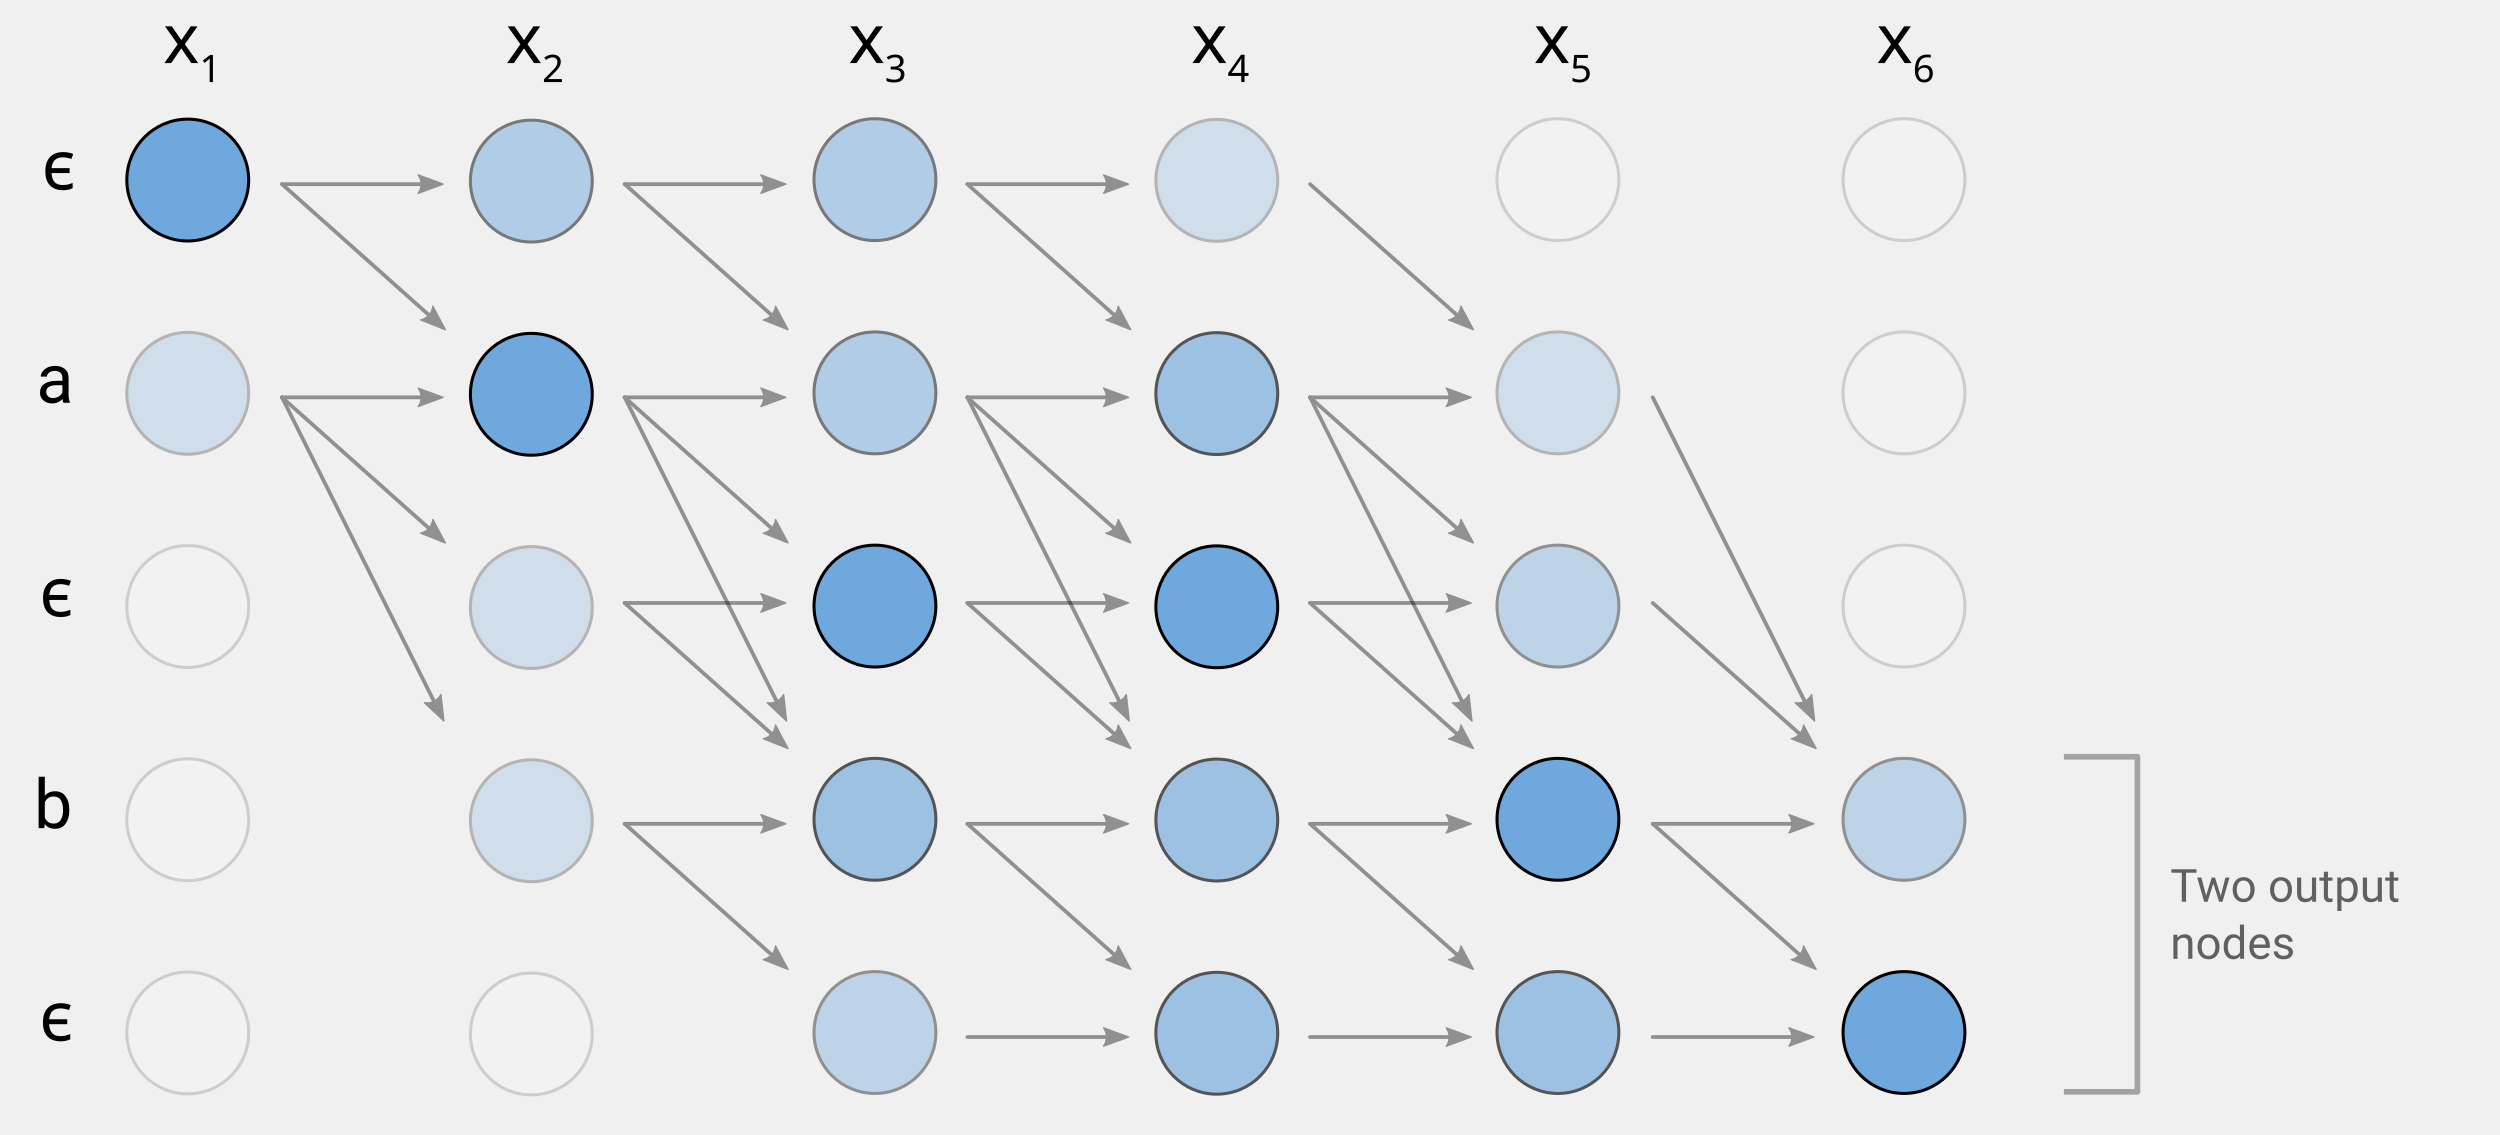
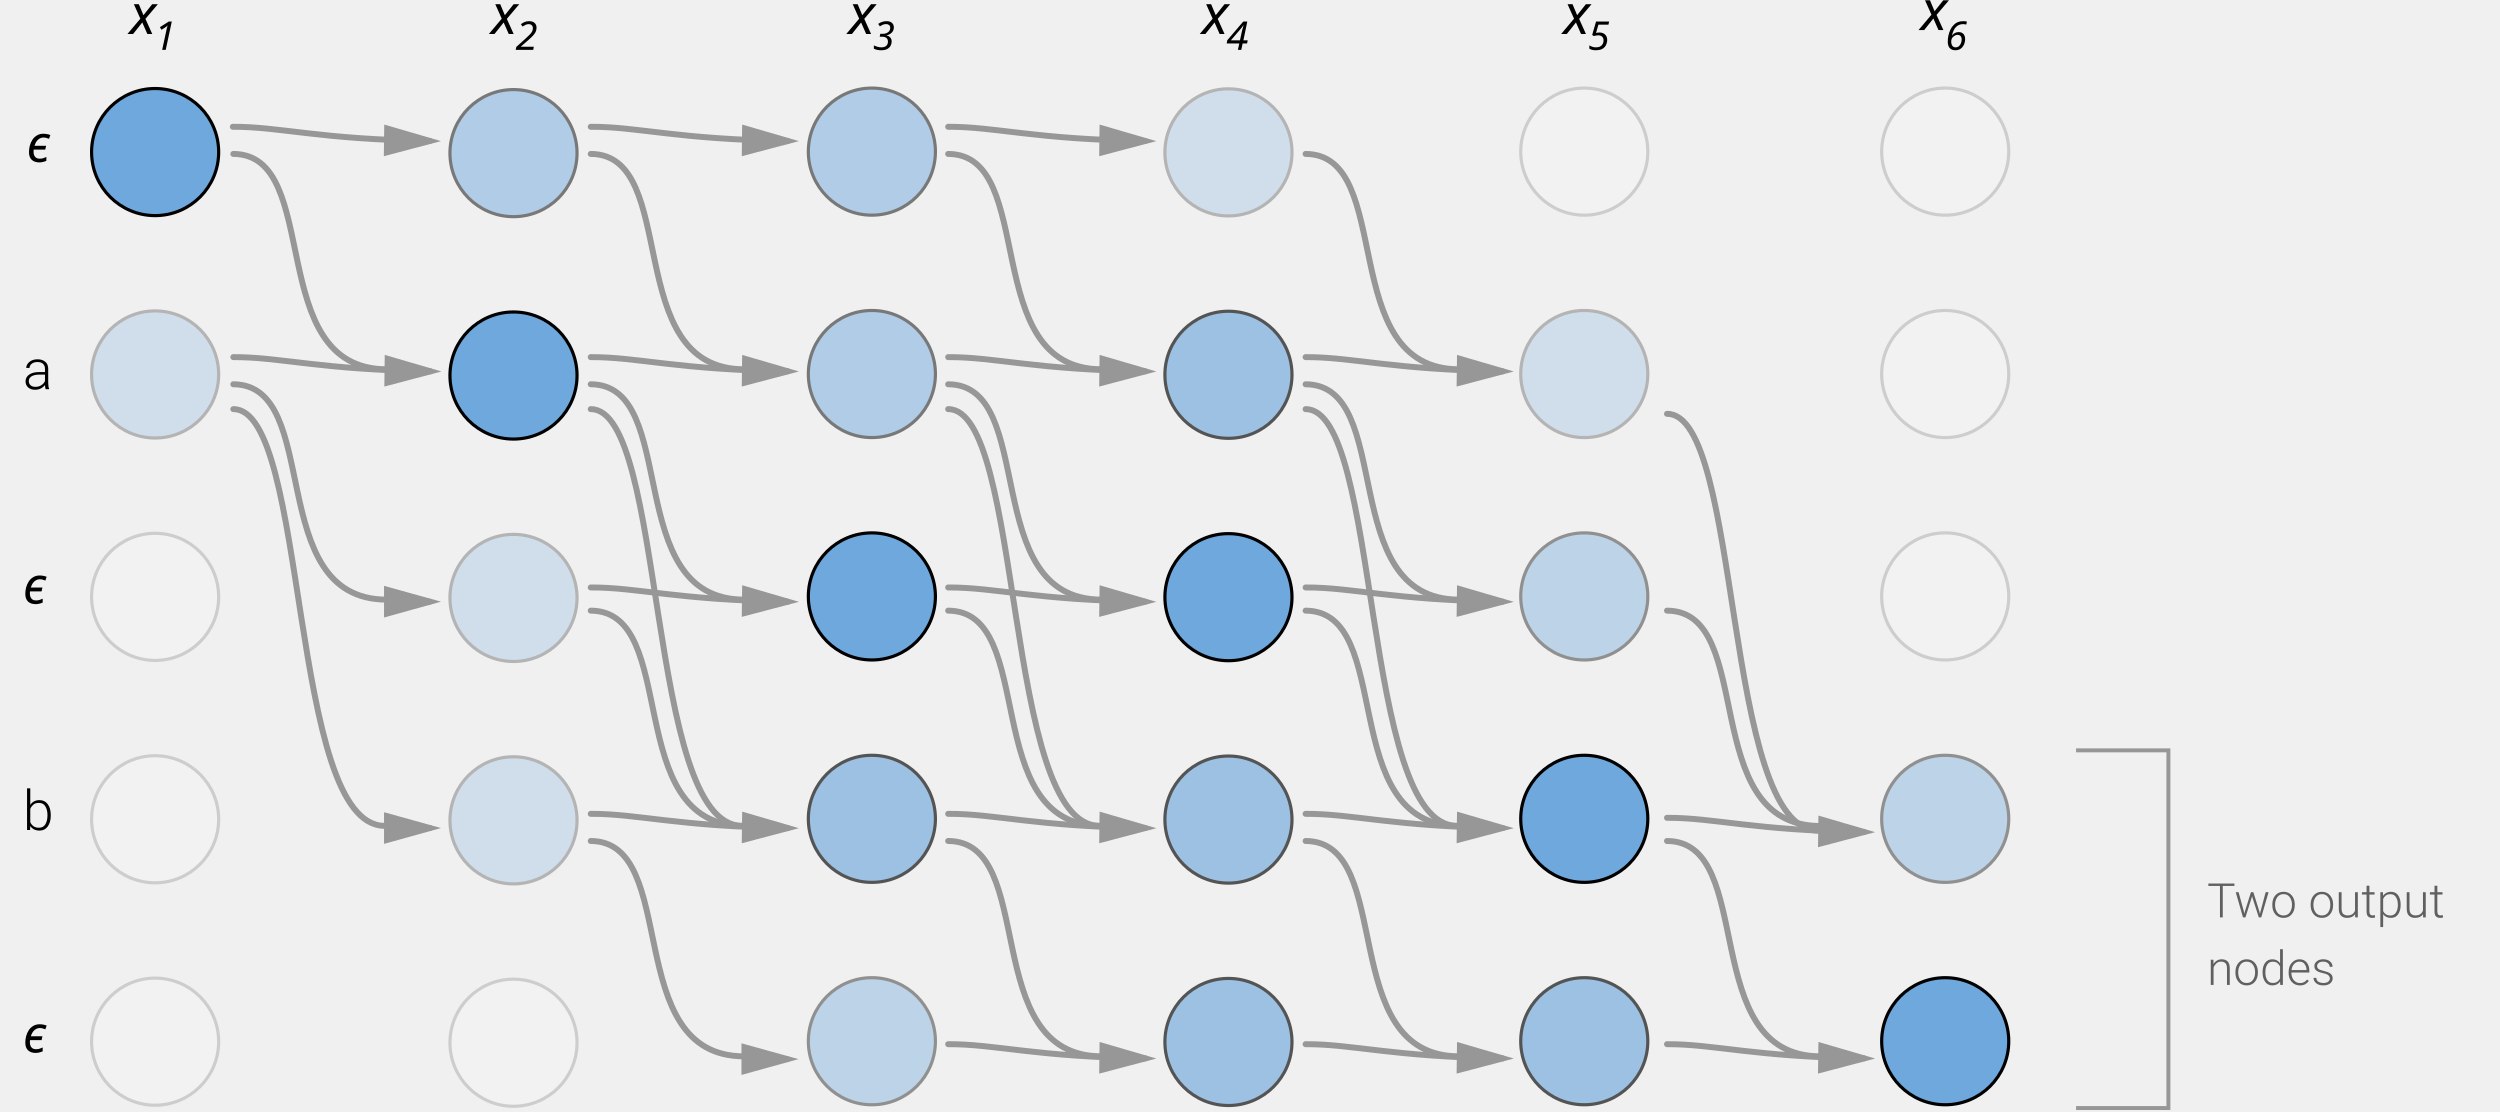
- <svg xmlns="http://www.w3.org/2000/svg" height="297.957" width="656.59" id="svg" version="1.1">
-   <defs id="defs4">
-     <marker orient="auto" refY="0" refX="0" id="marker6988" style="overflow:visible">
-       <path id="path6986" style="fill:#000000;fill-opacity:1;fill-rule:evenodd;stroke:#000000;stroke-width:0.625;stroke-linejoin:round;stroke-opacity:1" d="M 8.719,4.034 -2.207,0.016 8.719,-4.002 c -1.745,2.372 -1.735,5.617 -6e-7,8.035 z" transform="scale(-0.6)" />
-     </marker>
-     <marker orient="auto" refY="0" refX="0" id="marker6720" style="overflow:visible">
-       <path id="path6718" style="fill:#000000;fill-opacity:1;fill-rule:evenodd;stroke:#000000;stroke-width:0.625;stroke-linejoin:round;stroke-opacity:1" d="M 8.719,4.034 -2.207,0.016 8.719,-4.002 c -1.745,2.372 -1.735,5.617 -6e-7,8.035 z" transform="scale(-0.6)" />
-     </marker>
-     <marker style="overflow:visible" id="marker6458" refX="0" refY="0" orient="auto">
-       <path transform="scale(-0.6)" d="M 8.719,4.034 -2.207,0.016 8.719,-4.002 c -1.745,2.372 -1.735,5.617 -6e-7,8.035 z" style="fill:#000000;fill-opacity:1;fill-rule:evenodd;stroke:#000000;stroke-width:0.625;stroke-linejoin:round;stroke-opacity:1" id="path6456" />
-     </marker>
-     <marker orient="auto" refY="0" refX="0" id="marker6202" style="overflow:visible">
-       <path id="path6200" style="fill:#000000;fill-opacity:1;fill-rule:evenodd;stroke:#000000;stroke-width:0.625;stroke-linejoin:round;stroke-opacity:1" d="M 8.719,4.034 -2.207,0.016 8.719,-4.002 c -1.745,2.372 -1.735,5.617 -6e-7,8.035 z" transform="scale(-0.6)" />
-     </marker>
-     <marker orient="auto" refY="0" refX="0" id="marker5952" style="overflow:visible">
-       <path id="path5950" style="fill:#000000;fill-opacity:1;fill-rule:evenodd;stroke:#000000;stroke-width:0.625;stroke-linejoin:round;stroke-opacity:1" d="M 8.719,4.034 -2.207,0.016 8.719,-4.002 c -1.745,2.372 -1.735,5.617 -6e-7,8.035 z" transform="scale(-0.6)" />
-     </marker>
-     <marker orient="auto" refY="0" refX="0" id="marker5672" style="overflow:visible">
-       <path id="path5670" style="fill:#000000;fill-opacity:1;fill-rule:evenodd;stroke:#000000;stroke-width:0.625;stroke-linejoin:round;stroke-opacity:1" d="M 8.719,4.034 -2.207,0.016 8.719,-4.002 c -1.745,2.372 -1.735,5.617 -6e-7,8.035 z" transform="scale(-0.6)" />
-     </marker>
-     <marker style="overflow:visible" id="marker5434" refX="0" refY="0" orient="auto">
-       <path transform="scale(-0.6)" d="M 8.719,4.034 -2.207,0.016 8.719,-4.002 c -1.745,2.372 -1.735,5.617 -6e-7,8.035 z" style="fill:#000000;fill-opacity:1;fill-rule:evenodd;stroke:#000000;stroke-width:0.625;stroke-linejoin:round;stroke-opacity:1" id="path5432" />
-     </marker>
-     <marker orient="auto" refY="0" refX="0" id="marker5202" style="overflow:visible">
-       <path id="path5200" style="fill:#000000;fill-opacity:1;fill-rule:evenodd;stroke:#000000;stroke-width:0.625;stroke-linejoin:round;stroke-opacity:1" d="M 8.719,4.034 -2.207,0.016 8.719,-4.002 c -1.745,2.372 -1.735,5.617 -6e-7,8.035 z" transform="scale(-0.6)" />
-     </marker>
-     <marker style="overflow:visible" id="marker4976" refX="0" refY="0" orient="auto">
-       <path transform="scale(-0.6)" d="M 8.719,4.034 -2.207,0.016 8.719,-4.002 c -1.745,2.372 -1.735,5.617 -6e-7,8.035 z" style="fill:#000000;fill-opacity:1;fill-rule:evenodd;stroke:#000000;stroke-width:0.625;stroke-linejoin:round;stroke-opacity:1" id="path4974" />
-     </marker>
-     <marker orient="auto" refY="0" refX="0" id="marker4750" style="overflow:visible">
-       <path id="path4748" style="fill:#000000;fill-opacity:1;fill-rule:evenodd;stroke:#000000;stroke-width:0.625;stroke-linejoin:round;stroke-opacity:1" d="M 8.719,4.034 -2.207,0.016 8.719,-4.002 c -1.745,2.372 -1.735,5.617 -6e-7,8.035 z" transform="scale(-0.6)" />
-     </marker>
-     <marker style="overflow:visible" id="marker4536" refX="0" refY="0" orient="auto">
-       <path transform="scale(-0.6)" d="M 8.719,4.034 -2.207,0.016 8.719,-4.002 c -1.745,2.372 -1.735,5.617 -6e-7,8.035 z" style="fill:#000000;fill-opacity:1;fill-rule:evenodd;stroke:#000000;stroke-width:0.625;stroke-linejoin:round;stroke-opacity:1" id="path4534" />
-     </marker>
-     <marker orient="auto" refY="0" refX="0" id="marker4328" style="overflow:visible">
-       <path id="path4326" style="fill:#000000;fill-opacity:1;fill-rule:evenodd;stroke:#000000;stroke-width:0.625;stroke-linejoin:round;stroke-opacity:1" d="M 8.719,4.034 -2.207,0.016 8.719,-4.002 c -1.745,2.372 -1.735,5.617 -6e-7,8.035 z" transform="scale(-0.6)" />
-     </marker>
-     <marker style="overflow:visible" id="marker4126" refX="0" refY="0" orient="auto">
-       <path transform="scale(-0.6)" d="M 8.719,4.034 -2.207,0.016 8.719,-4.002 c -1.745,2.372 -1.735,5.617 -6e-7,8.035 z" style="fill:#000000;fill-opacity:1;fill-rule:evenodd;stroke:#000000;stroke-width:0.625;stroke-linejoin:round;stroke-opacity:1" id="path4124" />
-     </marker>
-     <marker orient="auto" refY="0" refX="0" id="marker3930" style="overflow:visible">
-       <path id="path3928" style="fill:#000000;fill-opacity:1;fill-rule:evenodd;stroke:#000000;stroke-width:0.625;stroke-linejoin:round;stroke-opacity:1" d="M 8.719,4.034 -2.207,0.016 8.719,-4.002 c -1.745,2.372 -1.735,5.617 -6e-7,8.035 z" transform="scale(-0.6)" />
-     </marker>
-     <marker style="overflow:visible" id="marker3740" refX="0" refY="0" orient="auto">
-       <path transform="scale(-0.6)" d="M 8.719,4.034 -2.207,0.016 8.719,-4.002 c -1.745,2.372 -1.735,5.617 -6e-7,8.035 z" style="fill:#000000;fill-opacity:1;fill-rule:evenodd;stroke:#000000;stroke-width:0.625;stroke-linejoin:round;stroke-opacity:1" id="path3738" />
-     </marker>
-     <marker orient="auto" refY="0" refX="0" id="marker3556" style="overflow:visible">
-       <path id="path3554" style="fill:#000000;fill-opacity:1;fill-rule:evenodd;stroke:#000000;stroke-width:0.625;stroke-linejoin:round;stroke-opacity:1" d="M 8.719,4.034 -2.207,0.016 8.719,-4.002 c -1.745,2.372 -1.735,5.617 -6e-7,8.035 z" transform="scale(-0.6)" />
-     </marker>
-     <marker style="overflow:visible" id="marker3378" refX="0" refY="0" orient="auto">
-       <path transform="scale(-0.6)" d="M 8.719,4.034 -2.207,0.016 8.719,-4.002 c -1.745,2.372 -1.735,5.617 -6e-7,8.035 z" style="fill:#000000;fill-opacity:1;fill-rule:evenodd;stroke:#000000;stroke-width:0.625;stroke-linejoin:round;stroke-opacity:1" id="path3376" />
-     </marker>
-     <marker orient="auto" refY="0" refX="0" id="marker3206" style="overflow:visible">
-       <path id="path3204" style="fill:#000000;fill-opacity:1;fill-rule:evenodd;stroke:#000000;stroke-width:0.625;stroke-linejoin:round;stroke-opacity:1" d="M 8.719,4.034 -2.207,0.016 8.719,-4.002 c -1.745,2.372 -1.735,5.617 -6e-7,8.035 z" transform="scale(-0.6)" />
-     </marker>
-     <marker style="overflow:visible" id="marker3040" refX="0" refY="0" orient="auto">
-       <path transform="scale(-0.6)" d="M 8.719,4.034 -2.207,0.016 8.719,-4.002 c -1.745,2.372 -1.735,5.617 -6e-7,8.035 z" style="fill:#000000;fill-opacity:1;fill-rule:evenodd;stroke:#000000;stroke-width:0.625;stroke-linejoin:round;stroke-opacity:1" id="path3038" />
-     </marker>
-     <marker orient="auto" refY="0" refX="0" id="marker2880" style="overflow:visible">
-       <path id="path2878" style="fill:#000000;fill-opacity:1;fill-rule:evenodd;stroke:#000000;stroke-width:0.625;stroke-linejoin:round;stroke-opacity:1" d="M 8.719,4.034 -2.207,0.016 8.719,-4.002 c -1.745,2.372 -1.735,5.617 -6e-7,8.035 z" transform="scale(-0.6)" />
-     </marker>
-     <marker style="overflow:visible" id="marker2726" refX="0" refY="0" orient="auto">
-       <path transform="scale(-0.6)" d="M 8.719,4.034 -2.207,0.016 8.719,-4.002 c -1.745,2.372 -1.735,5.617 -6e-7,8.035 z" style="fill:#000000;fill-opacity:1;fill-rule:evenodd;stroke:#000000;stroke-width:0.625;stroke-linejoin:round;stroke-opacity:1" id="path2724" />
-     </marker>
-     <marker orient="auto" refY="0" refX="0" id="marker2578" style="overflow:visible">
-       <path id="path2576" style="fill:#000000;fill-opacity:1;fill-rule:evenodd;stroke:#000000;stroke-width:0.625;stroke-linejoin:round;stroke-opacity:1" d="M 8.719,4.034 -2.207,0.016 8.719,-4.002 c -1.745,2.372 -1.735,5.617 -6e-7,8.035 z" transform="scale(-0.6)" />
-     </marker>
-     <marker style="overflow:visible" id="marker2436" refX="0" refY="0" orient="auto">
-       <path transform="scale(-0.6)" d="M 8.719,4.034 -2.207,0.016 8.719,-4.002 c -1.745,2.372 -1.735,5.617 -6e-7,8.035 z" style="fill:#000000;fill-opacity:1;fill-rule:evenodd;stroke:#000000;stroke-width:0.625;stroke-linejoin:round;stroke-opacity:1" id="path2434" />
-     </marker>
-     <marker style="overflow:visible" id="marker2294" refX="0" refY="0" orient="auto">
-       <path transform="scale(-0.6)" d="M 8.719,4.034 -2.207,0.016 8.719,-4.002 c -1.745,2.372 -1.735,5.617 -6e-7,8.035 z" style="fill:#000000;fill-opacity:1;fill-rule:evenodd;stroke:#000000;stroke-width:0.625;stroke-linejoin:round;stroke-opacity:1" id="path2292" />
-     </marker>
-     <marker orient="auto" refY="0" refX="0" id="marker2050" style="overflow:visible">
-       <path id="path2048" style="fill:#000000;fill-opacity:1;fill-rule:evenodd;stroke:#000000;stroke-width:0.625;stroke-linejoin:round;stroke-opacity:1" d="M 8.719,4.034 -2.207,0.016 8.719,-4.002 c -1.745,2.372 -1.735,5.617 -6e-7,8.035 z" transform="scale(-0.6)" />
-     </marker>
-     <marker orient="auto" refY="0" refX="0" id="marker1920" style="overflow:visible">
-       <path id="path1918" style="fill:#000000;fill-opacity:1;fill-rule:evenodd;stroke:#000000;stroke-width:0.625;stroke-linejoin:round;stroke-opacity:1" d="M 8.719,4.034 -2.207,0.016 8.719,-4.002 c -1.745,2.372 -1.735,5.617 -6e-7,8.035 z" transform="scale(-0.6)" />
-     </marker>
-     <marker style="overflow:visible" id="marker1484" refX="0" refY="0" orient="auto">
-       <path transform="scale(-0.6)" d="M 8.719,4.034 -2.207,0.016 8.719,-4.002 c -1.745,2.372 -1.735,5.617 -6e-7,8.035 z" style="fill:#000000;fill-opacity:1;fill-rule:evenodd;stroke:#000000;stroke-width:0.625;stroke-linejoin:round;stroke-opacity:1" id="path1482" />
-     </marker>
-     <marker style="overflow:visible" id="marker1276" refX="0" refY="0" orient="auto">
-       <path transform="scale(-0.6)" d="M 8.719,4.034 -2.207,0.016 8.719,-4.002 c -1.745,2.372 -1.735,5.617 -6e-7,8.035 z" style="fill:#000000;fill-opacity:1;fill-rule:evenodd;stroke:#000000;stroke-width:0.625;stroke-linejoin:round;stroke-opacity:1" id="path1274" />
-     </marker>
-     <marker orient="auto" refY="0" refX="0" id="marker1152" style="overflow:visible">
-       <path id="path1150" style="fill:#000000;fill-opacity:1;fill-rule:evenodd;stroke:#000000;stroke-width:0.625;stroke-linejoin:round;stroke-opacity:1" d="M 8.719,4.034 -2.207,0.016 8.719,-4.002 c -1.745,2.372 -1.735,5.617 -6e-7,8.035 z" transform="scale(-0.6)" />
-     </marker>
-     <marker orient="auto" refY="0" refX="0" id="marker1046" style="overflow:visible">
-       <path id="path1044" style="fill:#000000;fill-opacity:1;fill-rule:evenodd;stroke:#000000;stroke-width:0.625;stroke-linejoin:round;stroke-opacity:1" d="M 8.719,4.034 -2.207,0.016 8.719,-4.002 c -1.745,2.372 -1.735,5.617 -6e-7,8.035 z" transform="scale(-0.6)" />
-     </marker>
-     <marker style="overflow:visible" id="marker2110" refX="0" refY="0" orient="auto">
-       <path transform="scale(-0.6)" d="M 8.719,4.034 -2.207,0.016 8.719,-4.002 c -1.745,2.372 -1.735,5.617 -6e-7,8.035 z" style="fill:#000000;fill-opacity:1;fill-rule:evenodd;stroke:#000000;stroke-width:0.625;stroke-linejoin:round;stroke-opacity:1" id="path2108" />
-     </marker>
-     <marker style="overflow:visible" id="marker2016" refX="0" refY="0" orient="auto">
-       <path transform="scale(-0.6)" d="M 8.719,4.034 -2.207,0.016 8.719,-4.002 c -1.745,2.372 -1.735,5.617 -6e-7,8.035 z" style="fill:#000000;fill-opacity:1;fill-rule:evenodd;stroke:#000000;stroke-width:0.625;stroke-linejoin:round;stroke-opacity:1" id="path2014" />
-     </marker>
-     <marker style="overflow:visible" id="marker1928" refX="0" refY="0" orient="auto">
-       <path transform="scale(-0.6)" d="M 8.719,4.034 -2.207,0.016 8.719,-4.002 c -1.745,2.372 -1.735,5.617 -6e-7,8.035 z" style="fill:#000000;fill-opacity:1;fill-rule:evenodd;stroke:#000000;stroke-width:0.625;stroke-linejoin:round;stroke-opacity:1" id="path1926" />
-     </marker>
-     <marker orient="auto" refY="0" refX="0" id="marker1846" style="overflow:visible">
-       <path id="path1844" style="fill:#000000;fill-opacity:1;fill-rule:evenodd;stroke:#000000;stroke-width:0.625;stroke-linejoin:round;stroke-opacity:1" d="M 8.719,4.034 -2.207,0.016 8.719,-4.002 c -1.745,2.372 -1.735,5.617 -6e-7,8.035 z" transform="scale(-0.6)" />
-     </marker>
-     <marker orient="auto" refY="0" refX="0" id="marker1746" style="overflow:visible">
-       <path id="path1744" style="fill:#000000;fill-opacity:1;fill-rule:evenodd;stroke:#000000;stroke-width:0.625;stroke-linejoin:round;stroke-opacity:1" d="M 8.719,4.034 -2.207,0.016 8.719,-4.002 c -1.745,2.372 -1.735,5.617 -6e-7,8.035 z" transform="scale(-0.6)" />
-     </marker>
-     <marker style="overflow:visible" id="marker1676" refX="0" refY="0" orient="auto">
-       <path transform="scale(-0.6)" d="M 8.719,4.034 -2.207,0.016 8.719,-4.002 c -1.745,2.372 -1.735,5.617 -6e-7,8.035 z" style="fill:#000000;fill-opacity:1;fill-rule:evenodd;stroke:#000000;stroke-width:0.625;stroke-linejoin:round;stroke-opacity:1" id="path1674" />
-     </marker>
-     <marker orient="auto" refY="0" refX="0" id="marker1562" style="overflow:visible">
-       <path id="path1560" style="fill:#000000;fill-opacity:1;fill-rule:evenodd;stroke:#000000;stroke-width:0.625;stroke-linejoin:round;stroke-opacity:1" d="M 8.719,4.034 -2.207,0.016 8.719,-4.002 c -1.745,2.372 -1.735,5.617 -6e-7,8.035 z" transform="scale(-0.6)" />
-     </marker>
-     <marker style="overflow:visible" id="marker1504" refX="0" refY="0" orient="auto">
-       <path transform="scale(-0.6)" d="M 8.719,4.034 -2.207,0.016 8.719,-4.002 c -1.745,2.372 -1.735,5.617 -6e-7,8.035 z" style="fill:#000000;fill-opacity:1;fill-rule:evenodd;stroke:#000000;stroke-width:0.625;stroke-linejoin:round;stroke-opacity:1" id="path1502" />
-     </marker>
-     <marker orient="auto" refY="0" refX="0" id="marker1422" style="overflow:visible">
-       <path id="path1420" style="fill:#000000;fill-opacity:1;fill-rule:evenodd;stroke:#000000;stroke-width:0.625;stroke-linejoin:round;stroke-opacity:1" d="M 8.719,4.034 -2.207,0.016 8.719,-4.002 c -1.745,2.372 -1.735,5.617 -6e-7,8.035 z" transform="scale(-0.6)" />
-     </marker>
-     <marker orient="auto" refY="0" refX="0" id="marker1376" style="overflow:visible">
-       <path id="path1374" style="fill:#000000;fill-opacity:1;fill-rule:evenodd;stroke:#000000;stroke-width:0.625;stroke-linejoin:round;stroke-opacity:1" d="M 8.719,4.034 -2.207,0.016 8.719,-4.002 c -1.745,2.372 -1.735,5.617 -6e-7,8.035 z" transform="scale(-0.6)" />
-     </marker>
-     <marker style="overflow:visible" id="marker1336" refX="0" refY="0" orient="auto">
-       <path transform="scale(-0.6)" d="M 8.719,4.034 -2.207,0.016 8.719,-4.002 c -1.745,2.372 -1.735,5.617 -6e-7,8.035 z" style="fill:#000000;fill-opacity:1;fill-rule:evenodd;stroke:#000000;stroke-width:0.625;stroke-linejoin:round;stroke-opacity:1" id="path1334" />
-     </marker>
-     <marker style="overflow:visible" id="marker1235" refX="0" refY="0" orient="auto">
-       <path transform="scale(-0.6)" d="M 8.719,4.034 -2.207,0.016 8.719,-4.002 c -1.745,2.372 -1.735,5.617 -6e-7,8.035 z" style="fill:#000000;fill-opacity:1;fill-rule:evenodd;stroke:#000000;stroke-width:0.625;stroke-linejoin:round;stroke-opacity:1" id="path1233" />
-     </marker>
-     <marker style="overflow:visible" id="marker1187" refX="0" refY="0" orient="auto">
-       <path transform="scale(-0.6)" d="M 8.719,4.034 -2.207,0.016 8.719,-4.002 c -1.745,2.372 -1.735,5.617 -6e-7,8.035 z" style="fill:#000000;fill-opacity:1;fill-rule:evenodd;stroke:#000000;stroke-width:0.625;stroke-linejoin:round;stroke-opacity:1" id="path1185" />
-     </marker>
-     <marker orient="auto" refY="0" refX="0" id="Arrow2Mend" style="overflow:visible">
-       <path id="path902" style="fill:#000000;fill-opacity:1;fill-rule:evenodd;stroke:#000000;stroke-width:0.625;stroke-linejoin:round;stroke-opacity:1" d="M 8.719,4.034 -2.207,0.016 8.719,-4.002 c -1.745,2.372 -1.735,5.617 -6e-7,8.035 z" transform="scale(-0.6)" />
-     </marker>
-     <style type="text/css" id="style2">
-   svg {
-     font: 18px -apple-system, BlinkMacSystemFont, "Roboto", Helvetica, sans-serif;
-   }
-   .caption {
-       font-size: 12px;
-       fill: rgba(0,0,0,0.6);
-   }
- 
-   </style>
-   </defs>
-   <g id="g13658" transform="translate(-33.60307,-4.066877)">
-     <text style="font-family:STIXGeneral-Italic" x="76.458" y="20.629" id="text905">x<tspan style="font-size:10px;baseline-shift:-50%" id="tspan903" baseline-shift="-50%" font-size="10px">1</tspan>
-     </text>
-     <g id="g14085" transform="translate(-10)">
-       <text x="54.527" y="53.836" id="text6" style="font-family:STIXGeneral-Italic">ϵ</text>
-       <text x="53.147" y="109.851" id="text8">
-         <tspan id="tspan2218" x="53.147" y="109.851">a</tspan>
+ <svg xmlns="http://www.w3.org/2000/svg" width="625" height="278px" viewBox="0 -2 618 280" version="1.1" style="font-style:normal;font-variant:normal;font-weight:300;font-stretch:normal;font-size:14px;font-family:'-apple-system', BlinkMacSystemFont, Roboto, Helvetica, sans-serif;enable-background:new">
+   <defs />
+   <g id="Page-1" stroke="none" stroke-width="1" fill="none" fill-rule="evenodd">
+     <g id="ctc_cost" transform="translate(0, -10)">
+       <g id="circles" transform="translate(17, 30)" stroke="#000000" fill-rule="nonzero" stroke-width="0.8">
+         <circle id="circle32" fill="#6FA8DC" cx="16.311" cy="16.29" r="16" />
+         <circle id="circle34" fill="#6FA8DC" opacity="0.5" cx="106.55" cy="16.557" r="16" />
+         <circle id="circle36" fill="#6FA8DC" opacity="0.5" cx="196.79" cy="16.179" r="16" />
+         <circle id="circle38" fill="#6FA8DC" opacity="0.25" cx="286.574" cy="16.368" r="16" />
+         <circle id="circle40" fill="#FFFFFF" opacity="0.148" cx="376.169" cy="16.179" r="16" />
+         <circle id="circle42" fill="#FFFFFF" opacity="0.148" cx="467.053" cy="16.179" r="16" />
+         <circle id="circle46" fill="#6FA8DC" opacity="0.25" cx="16.311" cy="72.29" r="16" />
+         <circle id="circle48" fill="#6FA8DC" cx="106.55" cy="72.557" r="16" />
+         <circle id="circle50" fill="#6FA8DC" opacity="0.5" cx="196.79" cy="72.179" r="16" />
+         <circle id="circle52" fill="#6FA8DC" opacity="0.65" cx="286.574" cy="72.368" r="16" />
+         <circle id="circle54" fill="#6FA8DC" opacity="0.25" cx="376.169" cy="72.179" r="16" />
+         <circle id="circle56" fill="#FFFFFF" opacity="0.148" cx="467.053" cy="72.179" r="16" />
+         <circle id="circle60" fill="#FFFFFF" opacity="0.148" cx="16.311" cy="128.29" r="16" />
+         <circle id="circle62" fill="#6FA8DC" opacity="0.25" cx="106.55" cy="128.557" r="16" />
+         <circle id="circle64" fill="#6FA8DC" cx="196.79" cy="128.179" r="16" />
+         <circle id="circle66" fill="#6FA8DC" cx="286.574" cy="128.368" r="16" />
+         <circle id="circle68" fill="#6FA8DC" opacity="0.4" cx="376.169" cy="128.179" r="16" />
+         <circle id="circle70" fill="#FFFFFF" opacity="0.148" cx="467.053" cy="128.179" r="16" />
+         <circle id="circle74" fill="#FFFFFF" opacity="0.148" cx="16.311" cy="184.29" r="16" />
+         <circle id="circle76" fill="#6FA8DC" opacity="0.25" cx="106.55" cy="184.557" r="16" />
+         <circle id="circle78" fill="#6FA8DC" opacity="0.65" cx="196.79" cy="184.179" r="16" />
+         <circle id="circle80" fill="#6FA8DC" opacity="0.65" cx="286.574" cy="184.368" r="16" />
+         <circle id="circle82" fill="#6FA8DC" cx="376.169" cy="184.179" r="16" />
+         <circle id="circle84" fill="#6FA8DC" opacity="0.4" cx="467.053" cy="184.179" r="16" />
+         <circle id="circle88" fill="#FFFFFF" opacity="0.148" cx="16.311" cy="240.29" r="16" />
+         <circle id="circle90" fill="#FFFFFF" opacity="0.148" cx="106.55" cy="240.557" r="16" />
+         <circle id="circle92" fill="#6FA8DC" opacity="0.4" cx="196.79" cy="240.179" r="16" />
+         <circle id="circle94" fill="#6FA8DC" opacity="0.65" cx="286.574" cy="240.368" r="16" />
+         <circle id="circle96" fill="#6FA8DC" opacity="0.65" cx="376.169" cy="240.179" r="16" />
+         <circle id="circle98" fill="#6FA8DC" cx="467.053" cy="240.179" r="16" />
+       </g>
+       <g id="arrows" transform="translate(52, 39)" stroke="#979797" stroke-width="1.5" stroke-linecap="round">
+         <path d="M91,72.02 C110.049,71.913 104.896,176.942 129.099,176.942" id="Path-3" />
+         <path d="M181,72.02 C200.049,71.913 194.896,176.942 219.099,176.942" id="Path-3" />
+         <path d="M181,65.76 C203.844,65.869 188.412,119.904 219.594,119.988" id="Path-2" />
+         <path d="M181,7.76 C203.844,7.869 188.412,61.904 219.594,61.988" id="Path-2" />
+         <path d="M181,122.76 C203.844,122.869 188.412,176.904 219.594,176.988" id="Path-2" />
+         <path d="M181,180.76 C203.844,180.869 188.412,234.904 219.594,234.988" id="Path-2" />
+         <path d="M91,65.76 C113.844,65.869 98.412,119.904 129.594,119.988" id="Path-2" />
+         <path d="M91,7.76 C113.844,7.869 98.412,61.904 129.594,61.988" id="Path-2" />
+         <path d="M91,122.76 C113.844,122.869 98.412,176.904 129.594,176.988" id="Path-2" />
+         <path d="M91,180.76 C113.844,180.869 98.412,234.904 129.594,234.988" id="Path-2" />
+         <path d="M1,65.76 C23.844,65.869 8.412,119.904 39.594,119.988" id="Path-2" />
+         <path d="M1,7.76 C23.844,7.869 8.412,61.904 39.594,61.988" id="Path-2" />
+         <path d="M271,65.76 C293.844,65.869 278.412,119.904 309.594,119.988" id="Path-2" />
+         <path d="M271,7.76 C293.844,7.869 278.412,61.904 309.594,61.988" id="Path-2" />
+         <path d="M271,122.76 C293.844,122.869 278.412,176.904 309.594,176.988" id="Path-2" />
+         <path d="M271,180.76 C293.844,180.869 278.412,234.904 309.594,234.988" id="Path-2" />
+         <path d="M362,122.76 C384.844,122.869 369.412,176.904 400.594,176.988" id="Path-2" />
+         <path d="M362,180.76 C384.844,180.869 369.412,234.904 400.594,234.988" id="Path-2" />
+         <path d="M271,72.02 C290.049,71.913 284.896,176.942 309.099,176.942" id="Path-3" />
+         <path d="M131.084,235.686 L140.5,235.686" id="Line" fill="#979797" />
+         <path id="Line-decoration-1" d="M140.5,235.686 L129.7,232.686 L129.7,238.686 L140.5,235.686 Z" fill="#979797" />
+         <path d="M362,73.206 C381.049,73.098 375.896,178.128 400.099,178.128" id="Path-3" />
+         <path d="M42.27,177.5 L50.5,177.5" id="Line" fill="#979797" />
+         <path id="Line-decoration-1" d="M50.5,177.5 L39.7,174.5 L39.7,180.5 L50.5,177.5 Z" fill="#979797" />
+         <path d="M1,72.02 C20.049,71.913 14.896,176.942 39.099,176.942" id="Path-3" />
+         <path d="M41.119,120.5 L50.5,120.5" id="Line" fill="#979797" />
+         <path id="Line-decoration-1" d="M50.5,120.5 L39.7,117.5 L39.7,123.5 L50.5,120.5 Z" fill="#979797" />
+         <path d="M0.875,0.925 C12.679,0.872 22.843,4.138 50.5,4.5" id="Line" fill="#979797" />
+         <path id="Line-decoration-1" d="M50.5,4.5 L39.74,1.359 L39.662,7.358 L50.5,4.5 Z" fill="#979797" />
+         <path d="M91,0.925 C102.804,0.872 112.967,4.138 140.625,4.5" id="Line" fill="#979797" />
+         <path id="Line-decoration-1" d="M140.625,4.5 L129.865,1.359 L129.786,7.358 L140.625,4.5 Z" fill="#979797" />
+         <path d="M91,58.925 C102.804,58.872 112.967,62.138 140.625,62.5" id="Line" fill="#979797" />
+         <path id="Line-decoration-1" d="M140.625,62.5 L129.865,59.359 L129.786,65.358 L140.625,62.5 Z" fill="#979797" />
+         <path d="M1,58.925 C12.804,58.872 22.967,62.138 50.625,62.5" id="Line" fill="#979797" />
+         <path id="Line-decoration-1" d="M50.625,62.5 L39.865,59.359 L39.786,65.358 L50.625,62.5 Z" fill="#979797" />
+         <path d="M91,116.925 C102.804,116.872 112.967,120.138 140.625,120.5" id="Line" fill="#979797" />
+         <path id="Line-decoration-1" d="M140.625,120.5 L129.865,117.359 L129.786,123.358 L140.625,120.5 Z" fill="#979797" />
+         <path d="M91,173.925 C102.804,173.872 112.967,177.138 140.625,177.5" id="Line" fill="#979797" />
+         <path id="Line-decoration-1" d="M140.625,177.5 L129.865,174.359 L129.786,180.358 L140.625,177.5 Z" fill="#979797" />
+         <path d="M181,0.925 C192.804,0.872 202.967,4.138 230.625,4.5" id="Line" fill="#979797" />
+         <path id="Line-decoration-1" d="M230.625,4.5 L219.865,1.359 L219.786,7.358 L230.625,4.5 Z" fill="#979797" />
+         <path d="M181,58.925 C192.804,58.872 202.967,62.138 230.625,62.5" id="Line" fill="#979797" />
+         <path id="Line-decoration-1" d="M230.625,62.5 L219.865,59.359 L219.786,65.358 L230.625,62.5 Z" fill="#979797" />
+         <path d="M181,116.925 C192.804,116.872 202.967,120.138 230.625,120.5" id="Line" fill="#979797" />
+         <path id="Line-decoration-1" d="M230.625,120.5 L219.865,117.359 L219.786,123.358 L230.625,120.5 Z" fill="#979797" />
+         <path d="M181,173.925 C192.804,173.872 202.967,177.138 230.625,177.5" id="Line" fill="#979797" />
+         <path id="Line-decoration-1" d="M230.625,177.5 L219.865,174.359 L219.786,180.358 L230.625,177.5 Z" fill="#979797" />
+         <path d="M271,58.925 C282.804,58.872 292.967,62.138 320.625,62.5" id="Line" fill="#979797" />
+         <path id="Line-decoration-1" d="M320.625,62.5 L309.865,59.359 L309.786,65.358 L320.625,62.5 Z" fill="#979797" />
+         <path d="M271,116.925 C282.804,116.872 292.967,120.138 320.625,120.5" id="Line" fill="#979797" />
+         <path id="Line-decoration-1" d="M320.625,120.5 L309.865,117.359 L309.786,123.358 L320.625,120.5 Z" fill="#979797" />
+         <path d="M271,173.925 C282.804,173.872 292.967,177.138 320.625,177.5" id="Line" fill="#979797" />
+         <path id="Line-decoration-1" d="M320.625,177.5 L309.865,174.359 L309.786,180.358 L320.625,177.5 Z" fill="#979797" />
+         <path d="M271,231.925 C282.804,231.872 292.967,235.138 320.625,235.5" id="Line" fill="#979797" />
+         <path id="Line-decoration-1" d="M320.625,235.5 L309.865,232.359 L309.786,238.358 L320.625,235.5 Z" fill="#979797" />
+         <path d="M181,231.925 C192.804,231.872 202.967,235.138 230.625,235.5" id="Line" fill="#979797" />
+         <path id="Line-decoration-1" d="M230.625,235.5 L219.865,232.359 L219.786,238.358 L230.625,235.5 Z" fill="#979797" />
+         <path d="M362,174.925 C373.804,174.872 383.967,178.138 411.625,178.5" id="Line" fill="#979797" />
+         <path id="Line-decoration-1" d="M411.625,178.5 L400.865,175.359 L400.786,181.358 L411.625,178.5 Z" fill="#979797" />
+         <path d="M362,231.925 C373.804,231.872 383.967,235.138 411.625,235.5" id="Line" fill="#979797" />
+         <path id="Line-decoration-1" d="M411.625,235.5 L400.865,232.359 L400.786,238.358 L411.625,235.5 Z" fill="#979797" />
+       </g>
+       <text id="x1" fill="#000000" font-family="STIXGeneral-Italic, STIXGeneral" font-size="14" font-style="italic" font-weight="normal">
+         <tspan x="26.855" y="16.562">x</tspan>
+         <tspan x="33.071" y="20.562" font-size="10">1</tspan>
      </text>
-       <text x="53.928" y="165.938" id="text10" style="font-family:STIXGeneral-Italic">ϵ</text>
-       <text x="52.513" y="221.569" id="text12">
-         <tspan id="tspan2216" x="52.513" y="221.569">b</tspan>
+       <text id="x2" fill="#000000" font-family="STIXGeneral-Italic, STIXGeneral" font-size="14" font-style="italic" font-weight="normal">
+         <tspan x="117.855" y="16.562">x</tspan>
+         <tspan x="124.071" y="20.562" font-size="10">2</tspan>
      </text>
-       <text x="53.899" y="277.367" id="text14" style="font-family:STIXGeneral-Italic">ϵ</text>
-       <text class="caption" id="text2222" y="240.891" x="613.589" style="font-size:12px">
-         <tspan id="tspan2230" x="613.589" y="240.891">Two output</tspan>
-         <tspan id="tspan2232" x="613.589" y="255.891">nodes</tspan>
+       <text id="x3" fill="#000000" font-family="STIXGeneral-Italic, STIXGeneral" font-size="14" font-style="italic" font-weight="normal">
+         <tspan x="207.855" y="16.562">x</tspan>
+         <tspan x="214.071" y="20.562" font-size="10">3</tspan>
      </text>
+       <text id="x4" fill="#000000" font-family="STIXGeneral-Italic, STIXGeneral" font-size="14" font-style="italic" font-weight="normal">
+         <tspan x="296.855" y="16.562">x</tspan>
+         <tspan x="303.071" y="20.562" font-size="10">4</tspan>
+       </text>
+       <text id="x5" fill="#000000" font-family="STIXGeneral-Italic, STIXGeneral" font-size="14" font-style="italic" font-weight="normal">
+         <tspan x="387.855" y="16.562">x</tspan>
+         <tspan x="394.071" y="20.562" font-size="10">5</tspan>
+       </text>
+       <text id="x1" fill="#000000" font-family="STIXGeneral-Italic, STIXGeneral" font-size="14" font-style="italic" font-weight="normal">
+         <tspan x="477.855" y="15.562">x</tspan>
+         <tspan x="484.071" y="20.562" font-size="10">6</tspan>
+       </text>
+       <text id="ϵ" fill="#000000" font-family="STIXGeneral-Italic, STIXGeneral" font-size="13" font-style="italic" font-weight="normal">
+         <tspan x="0.924" y="48.769">ϵ</tspan>
+       </text>
+       <text id="ϵ" fill="#000000" font-family="STIXGeneral-Italic, STIXGeneral" font-size="13" font-style="italic" font-weight="normal">
+         <tspan x="0" y="160">ϵ</tspan>
+       </text>
+       <text id="ϵ" fill="#000000" font-family="STIXGeneral-Italic, STIXGeneral" font-size="13" font-style="italic" font-weight="normal">
+         <tspan x="0" y="273">ϵ</tspan>
+       </text>
+       <text id="a" fill="#000000">
+         <tspan x="0" y="106">a</tspan>
+       </text>
+       <text id="b" fill="#000000">
+         <tspan x="0" y="217">b</tspan>
+       </text>
+       <text id="Two-output-nodes" opacity="0.6" font-size="12" fill="#000000">
+         <tspan x="550" y="239">Two output</tspan>
+         <tspan x="550" y="256">nodes</tspan>
+       </text>
+       <polyline id="Path-4" stroke="#979797" points="517 196.936 540.252 196.936 540.252 287.006 517 287.006" />
    </g>
-     <circle style="fill:#6fa8dc;fill-opacity:1;stroke:#000000;stroke-width:0.8" id="circle32" r="16" cy="51.357" cx="82.914" />
-     <circle style="opacity:0.5;fill:#6fa8dc;fill-opacity:1;stroke:#000000;stroke-width:0.8" id="circle34" r="16" cy="51.624" cx="173.153" />
-     <circle style="opacity:0.5;fill:#6fa8dc;fill-opacity:1;stroke:#000000;stroke-width:0.8" id="circle36" r="16" cy="51.246" cx="263.393" />
-     <circle style="opacity:0.25;fill:#6fa8dc;fill-opacity:1;stroke:#000000;stroke-width:0.8" id="circle38" r="16" cy="51.435" cx="353.177" />
-     <circle style="opacity:0.148;fill:#ffffff;fill-opacity:1;stroke:#000000;stroke-width:0.8" id="circle40" r="16" cy="51.246" cx="442.772" />
-     <circle style="opacity:0.148;fill:#ffffff;fill-opacity:1;stroke:#000000;stroke-width:0.8" id="circle42" r="16" cy="51.246" cx="533.656" />
-     <circle style="opacity:0.25;fill:#6fa8dc;fill-opacity:1;stroke:#000000;stroke-width:0.8" id="circle46" r="16" cy="107.357" cx="82.914" />
-     <circle style="fill:#6fa8dc;fill-opacity:1;stroke:#000000;stroke-width:0.8" id="circle48" r="16" cy="107.624" cx="173.153" />
-     <circle style="opacity:0.5;fill:#6fa8dc;fill-opacity:1;stroke:#000000;stroke-width:0.8" id="circle50" r="16" cy="107.246" cx="263.393" />
-     <circle style="opacity:0.65;fill:#6fa8dc;fill-opacity:1;stroke:#000000;stroke-width:0.8" id="circle52" r="16" cy="107.435" cx="353.177" />
-     <circle style="opacity:0.25;fill:#6fa8dc;fill-opacity:1;stroke:#000000;stroke-width:0.8" id="circle54" r="16" cy="107.246" cx="442.772" />
-     <circle style="opacity:0.148;fill:#ffffff;fill-opacity:1;stroke:#000000;stroke-width:0.8" id="circle56" r="16" cy="107.246" cx="533.656" />
-     <circle style="opacity:0.148;fill:#ffffff;fill-opacity:1;stroke:#000000;stroke-width:0.8" id="circle60" r="16" cy="163.357" cx="82.914" />
-     <circle style="opacity:0.25;fill:#6fa8dc;fill-opacity:1;stroke:#000000;stroke-width:0.8" id="circle62" r="16" cy="163.624" cx="173.153" />
-     <circle style="fill:#6fa8dc;fill-opacity:1;stroke:#000000;stroke-width:0.8" id="circle64" r="16" cy="163.246" cx="263.393" />
-     <circle style="fill:#6fa8dc;fill-opacity:1;stroke:#000000;stroke-width:0.8" id="circle66" r="16" cy="163.435" cx="353.177" />
-     <circle style="opacity:0.4;fill:#6fa8dc;fill-opacity:1;stroke:#000000;stroke-width:0.8" id="circle68" r="16" cy="163.246" cx="442.772" />
-     <circle style="opacity:0.148;fill:#ffffff;fill-opacity:1;stroke:#000000;stroke-width:0.8" id="circle70" r="16" cy="163.246" cx="533.656" />
-     <circle style="opacity:0.148;fill:#ffffff;fill-opacity:1;stroke:#000000;stroke-width:0.8" id="circle74" r="16" cy="219.357" cx="82.914" />
-     <circle style="opacity:0.25;fill:#6fa8dc;fill-opacity:1;stroke:#000000;stroke-width:0.8" id="circle76" r="16" cy="219.624" cx="173.153" />
-     <circle style="opacity:0.65;fill:#6fa8dc;fill-opacity:1;stroke:#000000;stroke-width:0.8" id="circle78" r="16" cy="219.246" cx="263.393" />
-     <circle style="opacity:0.65;fill:#6fa8dc;fill-opacity:1;stroke:#000000;stroke-width:0.8" id="circle80" r="16" cy="219.435" cx="353.177" />
-     <circle style="fill:#6fa8dc;fill-opacity:1;stroke:#000000;stroke-width:0.8" id="circle82" r="16" cy="219.246" cx="442.772" />
-     <circle style="opacity:0.4;fill:#6fa8dc;fill-opacity:1;stroke:#000000;stroke-width:0.8" id="circle84" r="16" cy="219.246" cx="533.656" />
-     <circle style="opacity:0.148;fill:#ffffff;fill-opacity:1;stroke:#000000;stroke-width:0.8" id="circle88" r="16" cy="275.357" cx="82.914" />
-     <circle style="opacity:0.148;fill:#ffffff;fill-opacity:1;stroke:#000000;stroke-width:0.8" id="circle90" r="16" cy="275.624" cx="173.153" />
-     <circle style="opacity:0.4;fill:#6fa8dc;fill-opacity:1;stroke:#000000;stroke-width:0.8" id="circle92" r="16" cy="275.246" cx="263.393" />
-     <circle style="opacity:0.65;fill:#6fa8dc;fill-opacity:1;stroke:#000000;stroke-width:0.8" id="circle94" r="16" cy="275.435" cx="353.177" />
-     <circle style="opacity:0.65;fill:#6fa8dc;fill-opacity:1;stroke:#000000;stroke-width:0.8" id="circle96" r="16" cy="275.246" cx="442.772" />
-     <circle style="fill:#6fa8dc;fill-opacity:1;stroke:#000000;stroke-width:0.8" id="circle98" r="16" cy="275.246" cx="533.656" />
-     <text id="text862" y="20.629" x="166.458" style="font-family:STIXGeneral-Italic">x<tspan font-size="10px" baseline-shift="-50%" id="tspan860" style="font-size:10px;baseline-shift:-50%">2</tspan>
-     </text>
-     <text style="font-family:STIXGeneral-Italic" x="256.458" y="20.629" id="text868">x<tspan style="font-size:10px;baseline-shift:-50%" id="tspan866" baseline-shift="-50%" font-size="10px">3</tspan>
-     </text>
-     <text id="text872" y="20.629" x="346.458" style="font-family:STIXGeneral-Italic">x<tspan font-size="10px" baseline-shift="-50%" id="tspan870" style="font-size:10px;baseline-shift:-50%">4</tspan>
-     </text>
-     <text style="font-family:STIXGeneral-Italic" x="436.458" y="20.629" id="text876">x<tspan style="font-size:10px;baseline-shift:-50%" id="tspan874" baseline-shift="-50%" font-size="10px">5</tspan>
-     </text>
-     <text id="text880" y="20.629" x="526.458" style="font-family:STIXGeneral-Italic">x<tspan font-size="10px" baseline-shift="-50%" id="tspan878" style="font-size:10px;baseline-shift:-50%">6</tspan>
-     </text>
-     <g id="g1300" style="opacity:0.4">
-       <path id="path871" d="m 197.672,108.433 c 13.666,0 27.332,0 40.996,0" style="fill:none;stroke:#000000;stroke-width:1px;stroke-linecap:round;stroke-linejoin:miter;stroke-opacity:1;marker-end:url(#marker2294);opacity:1" />
-       <path id="path1177" d="m 197.672,108.433 41.907,37.352" style="fill:none;stroke:#000000;stroke-width:1px;stroke-linecap:round;stroke-linejoin:miter;stroke-opacity:1;marker-end:url(#marker1187);opacity:1" />
-       <path id="path1225" d="m 197.672,108.433 41.907,83.814" style="fill:none;stroke:#000000;stroke-width:1px;stroke-linecap:round;stroke-linejoin:miter;stroke-opacity:1;marker-end:url(#marker1235);opacity:1" />
-     </g>
-     <g style="opacity:0.4" id="g1308" transform="translate(-90)">
-       <path style="fill:none;stroke:#000000;stroke-width:1px;stroke-linecap:round;stroke-linejoin:miter;stroke-opacity:1;marker-end:url(#Arrow2Mend);opacity:1" d="m 197.672,108.433 c 13.666,0 27.332,0 40.996,0" id="path1302" />
-       <path style="fill:none;stroke:#000000;stroke-width:1px;stroke-linecap:round;stroke-linejoin:miter;stroke-opacity:1;marker-end:url(#marker6988);opacity:1" d="m 197.672,108.433 41.907,37.352" id="path1304" />
-       <path style="fill:none;stroke:#000000;stroke-width:1px;stroke-linecap:round;stroke-linejoin:miter;stroke-opacity:1;marker-end:url(#marker6720);opacity:1" d="m 197.672,108.433 41.907,83.814" id="path1306" />
-     </g>
-     <g id="g1316" style="opacity:0.4" transform="translate(90)">
-       <path id="path1310" d="m 197.672,108.433 c 13.666,0 27.332,0 40.996,0" style="fill:none;stroke:#000000;stroke-width:1px;stroke-linecap:round;stroke-linejoin:miter;stroke-opacity:1;marker-end:url(#marker6458);opacity:1" />
-       <path id="path1312" d="m 197.672,108.433 41.907,37.352" style="fill:none;stroke:#000000;stroke-width:1px;stroke-linecap:round;stroke-linejoin:miter;stroke-opacity:1;marker-end:url(#marker6202);opacity:1" />
-       <path id="path1314" d="m 197.672,108.433 41.907,83.814" style="fill:none;stroke:#000000;stroke-width:1px;stroke-linecap:round;stroke-linejoin:miter;stroke-opacity:1;marker-end:url(#marker5952);opacity:1" />
-     </g>
-     <g transform="translate(180)" style="opacity:0.4" id="g1324">
-       <path style="fill:none;stroke:#000000;stroke-width:1px;stroke-linecap:round;stroke-linejoin:miter;stroke-opacity:1;marker-end:url(#marker1276);opacity:1" d="m 197.672,108.433 c 13.666,0 27.332,0 40.996,0" id="path1318" />
-       <path style="fill:none;stroke:#000000;stroke-width:1px;stroke-linecap:round;stroke-linejoin:miter;stroke-opacity:1;marker-end:url(#marker1152);opacity:1" d="m 197.672,108.433 41.907,37.352" id="path1320" />
-       <path style="fill:none;stroke:#000000;stroke-width:1px;stroke-linecap:round;stroke-linejoin:miter;stroke-opacity:1;marker-end:url(#marker1046);opacity:1" d="m 197.672,108.433 41.907,83.814" id="path1322" />
-       <path id="path1480" d="m 287.672,108.433 41.907,83.814" style="fill:none;stroke:#000000;stroke-width:1px;stroke-linecap:round;stroke-linejoin:miter;stroke-opacity:1;marker-end:url(#marker1484);opacity:1" />
-     </g>
-     <g transform="translate(-90,-56)" id="g1332" style="opacity:0.4">
-       <path id="path1326" d="m 197.672,108.433 c 13.666,0 27.332,0 40.996,0" style="fill:none;stroke:#000000;stroke-width:1px;stroke-linecap:round;stroke-linejoin:miter;stroke-opacity:1;marker-end:url(#marker1336);opacity:1" />
-       <path id="path1328" d="m 197.672,108.433 41.907,37.352" style="fill:none;stroke:#000000;stroke-width:1px;stroke-linecap:round;stroke-linejoin:miter;stroke-opacity:1;marker-end:url(#marker1422);opacity:1" />
-     </g>
-     <g style="opacity:0.4" id="g1488" transform="translate(0,-56)">
-       <path style="fill:none;stroke:#000000;stroke-width:1px;stroke-linecap:round;stroke-linejoin:miter;stroke-opacity:1;marker-end:url(#marker5672);opacity:1" d="m 197.672,108.433 c 13.666,0 27.332,0 40.996,0" id="path1484" />
-       <path style="fill:none;stroke:#000000;stroke-width:1px;stroke-linecap:round;stroke-linejoin:miter;stroke-opacity:1;marker-end:url(#marker5434);opacity:1" d="m 197.672,108.433 41.907,37.352" id="path1486" />
-     </g>
-     <g transform="translate(90,-56)" id="g1494" style="opacity:0.4">
-       <path id="path1490" d="m 197.672,108.433 c 13.666,0 27.332,0 40.996,0" style="fill:none;stroke:#000000;stroke-width:1px;stroke-linecap:round;stroke-linejoin:miter;stroke-opacity:1;marker-end:url(#marker5202);opacity:1" />
-       <path id="path1492" d="m 197.672,108.433 41.907,37.352" style="fill:none;stroke:#000000;stroke-width:1px;stroke-linecap:round;stroke-linejoin:miter;stroke-opacity:1;marker-end:url(#marker4976);opacity:1" />
-     </g>
-     <g style="opacity:0.4" id="g1500" transform="translate(180,-56)">
-       <path style="fill:none;stroke:#000000;stroke-width:1px;stroke-linecap:round;stroke-linejoin:miter;stroke-opacity:1;marker-end:url(#marker1504);opacity:1" d="m 197.672,108.433 41.907,37.352" id="path1498" />
-     </g>
-     <g style="opacity:0.4" id="g1628" transform="translate(0,112)">
-       <path style="fill:none;stroke:#000000;stroke-width:1px;stroke-linecap:round;stroke-linejoin:miter;stroke-opacity:1;marker-end:url(#marker4750);opacity:1" d="m 197.672,108.433 c 13.666,0 27.332,0 40.996,0" id="path1624" />
-       <path style="fill:none;stroke:#000000;stroke-width:1px;stroke-linecap:round;stroke-linejoin:miter;stroke-opacity:1;marker-end:url(#marker4536);opacity:1" d="m 197.672,108.433 41.907,37.352" id="path1626" />
-     </g>
-     <g id="g1634" style="opacity:0.4" transform="translate(90,112)">
-       <path id="path1630" d="m 197.672,108.433 c 13.666,0 27.332,0 40.996,0" style="fill:none;stroke:#000000;stroke-width:1px;stroke-linecap:round;stroke-linejoin:miter;stroke-opacity:1;marker-end:url(#marker4328);opacity:1" />
-       <path id="path1632" d="m 197.672,108.433 41.907,37.352" style="fill:none;stroke:#000000;stroke-width:1px;stroke-linecap:round;stroke-linejoin:miter;stroke-opacity:1;marker-end:url(#marker4126);opacity:1" />
-     </g>
-     <g style="opacity:0.4" id="g1640" transform="translate(180,112)">
-       <path style="fill:none;stroke:#000000;stroke-width:1px;stroke-linecap:round;stroke-linejoin:miter;stroke-opacity:1;marker-end:url(#marker3930);opacity:1" d="m 197.672,108.433 c 13.666,0 27.332,0 40.996,0" id="path1636" />
-       <path style="fill:none;stroke:#000000;stroke-width:1px;stroke-linecap:round;stroke-linejoin:miter;stroke-opacity:1;marker-end:url(#marker3740);opacity:1" d="m 197.672,108.433 41.907,37.352" id="path1638" />
-     </g>
-     <g transform="translate(0,54)" id="g1646" style="opacity:0.4">
-       <path id="path1642" d="m 197.672,108.433 c 13.666,0 27.332,0 40.996,0" style="fill:none;stroke:#000000;stroke-width:1px;stroke-linecap:round;stroke-linejoin:miter;stroke-opacity:1;marker-end:url(#marker3556);opacity:1" />
-       <path id="path1644" d="m 197.672,108.433 41.907,37.352" style="fill:none;stroke:#000000;stroke-width:1px;stroke-linecap:round;stroke-linejoin:miter;stroke-opacity:1;marker-end:url(#marker3378);opacity:1" />
-     </g>
-     <g transform="translate(90,54)" style="opacity:0.4" id="g1652">
-       <path style="fill:none;stroke:#000000;stroke-width:1px;stroke-linecap:round;stroke-linejoin:miter;stroke-opacity:1;marker-end:url(#marker3206);opacity:1" d="m 197.672,108.433 c 13.666,0 27.332,0 40.996,0" id="path1648" />
-       <path style="fill:none;stroke:#000000;stroke-width:1px;stroke-linecap:round;stroke-linejoin:miter;stroke-opacity:1;marker-end:url(#marker3040);opacity:1" d="m 197.672,108.433 41.907,37.352" id="path1650" />
-     </g>
-     <g transform="translate(180,54)" id="g1658" style="opacity:0.4">
-       <path id="path1654" d="m 197.672,108.433 c 13.666,0 27.332,0 40.996,0" style="fill:none;stroke:#000000;stroke-width:1px;stroke-linecap:round;stroke-linejoin:miter;stroke-opacity:1;marker-end:url(#marker2880);opacity:1" />
-       <path id="path1656" d="m 197.672,108.433 41.907,37.352" style="fill:none;stroke:#000000;stroke-width:1px;stroke-linecap:round;stroke-linejoin:miter;stroke-opacity:1;marker-end:url(#marker2726);opacity:1" />
-     </g>
-     <g style="opacity:0.4" id="g1664" transform="translate(270,112)">
-       <path style="fill:none;stroke:#000000;stroke-width:1px;stroke-linecap:round;stroke-linejoin:miter;stroke-opacity:1;marker-end:url(#marker2578);opacity:1" d="m 197.672,108.433 c 13.666,0 27.332,0 40.996,0" id="path1660" />
-       <path style="fill:none;stroke:#000000;stroke-width:1px;stroke-linecap:round;stroke-linejoin:miter;stroke-opacity:1;marker-end:url(#marker2436);opacity:1" d="m 197.672,108.433 41.907,37.352" id="path1662" />
-     </g>
-     <g style="opacity:0.4" id="g1672" transform="translate(270,54)">
-       <path style="fill:none;stroke:#000000;stroke-width:1px;stroke-linecap:round;stroke-linejoin:miter;stroke-opacity:1;marker-end:url(#marker1676)" d="m 197.672,108.433 41.907,37.352" id="path1670" />
-     </g>
-     <g transform="translate(90,168)" style="opacity:0.4" id="g1824">
-       <path style="fill:none;stroke:#000000;stroke-width:1px;stroke-linecap:round;stroke-linejoin:miter;stroke-opacity:1;marker-end:url(#marker1846)" d="m 197.672,108.433 c 13.666,0 27.332,0 40.996,0" id="path1820" />
-     </g>
-     <g transform="translate(180,168)" id="g1830" style="opacity:0.4">
-       <path id="path1826" d="m 197.672,108.433 c 13.666,0 27.332,0 40.996,0" style="fill:none;stroke:#000000;stroke-width:1px;stroke-linecap:round;stroke-linejoin:miter;stroke-opacity:1;marker-end:url(#marker2050)" />
-     </g>
-     <g transform="translate(270,168)" id="g1836" style="opacity:0.4">
-       <path id="path1832" d="m 197.672,108.433 c 13.666,0 27.332,0 40.996,0" style="fill:none;stroke:#000000;stroke-width:1px;stroke-linecap:round;stroke-linejoin:miter;stroke-opacity:1;marker-end:url(#marker1920)" />
-     </g>
-     <path style="opacity:1;fill:none;stroke:#a3a3a3;stroke-width:1.5;stroke-linecap:butt;stroke-linejoin:miter;stroke-miterlimit:4;stroke-dasharray:none;stroke-opacity:1" d="m 575.639,202.819 c 19.97,0 19.326,0 19.326,0 v 0" id="path2210" />
-     <path style="opacity:1;fill:none;stroke:#a3a3a3;stroke-width:1.5;stroke-linecap:butt;stroke-linejoin:miter;stroke-miterlimit:4;stroke-dasharray:none;stroke-opacity:1" d="m 594.964,202.819 v 88.254 0" id="path2212" />
-     <path id="path2214" d="m 575.639,290.819 c 19.97,0 19.326,0 19.326,0 v 0" style="opacity:1;fill:none;stroke:#a3a3a3;stroke-width:1.5;stroke-linecap:butt;stroke-linejoin:miter;stroke-miterlimit:4;stroke-dasharray:none;stroke-opacity:1" />
  </g>
</svg>
